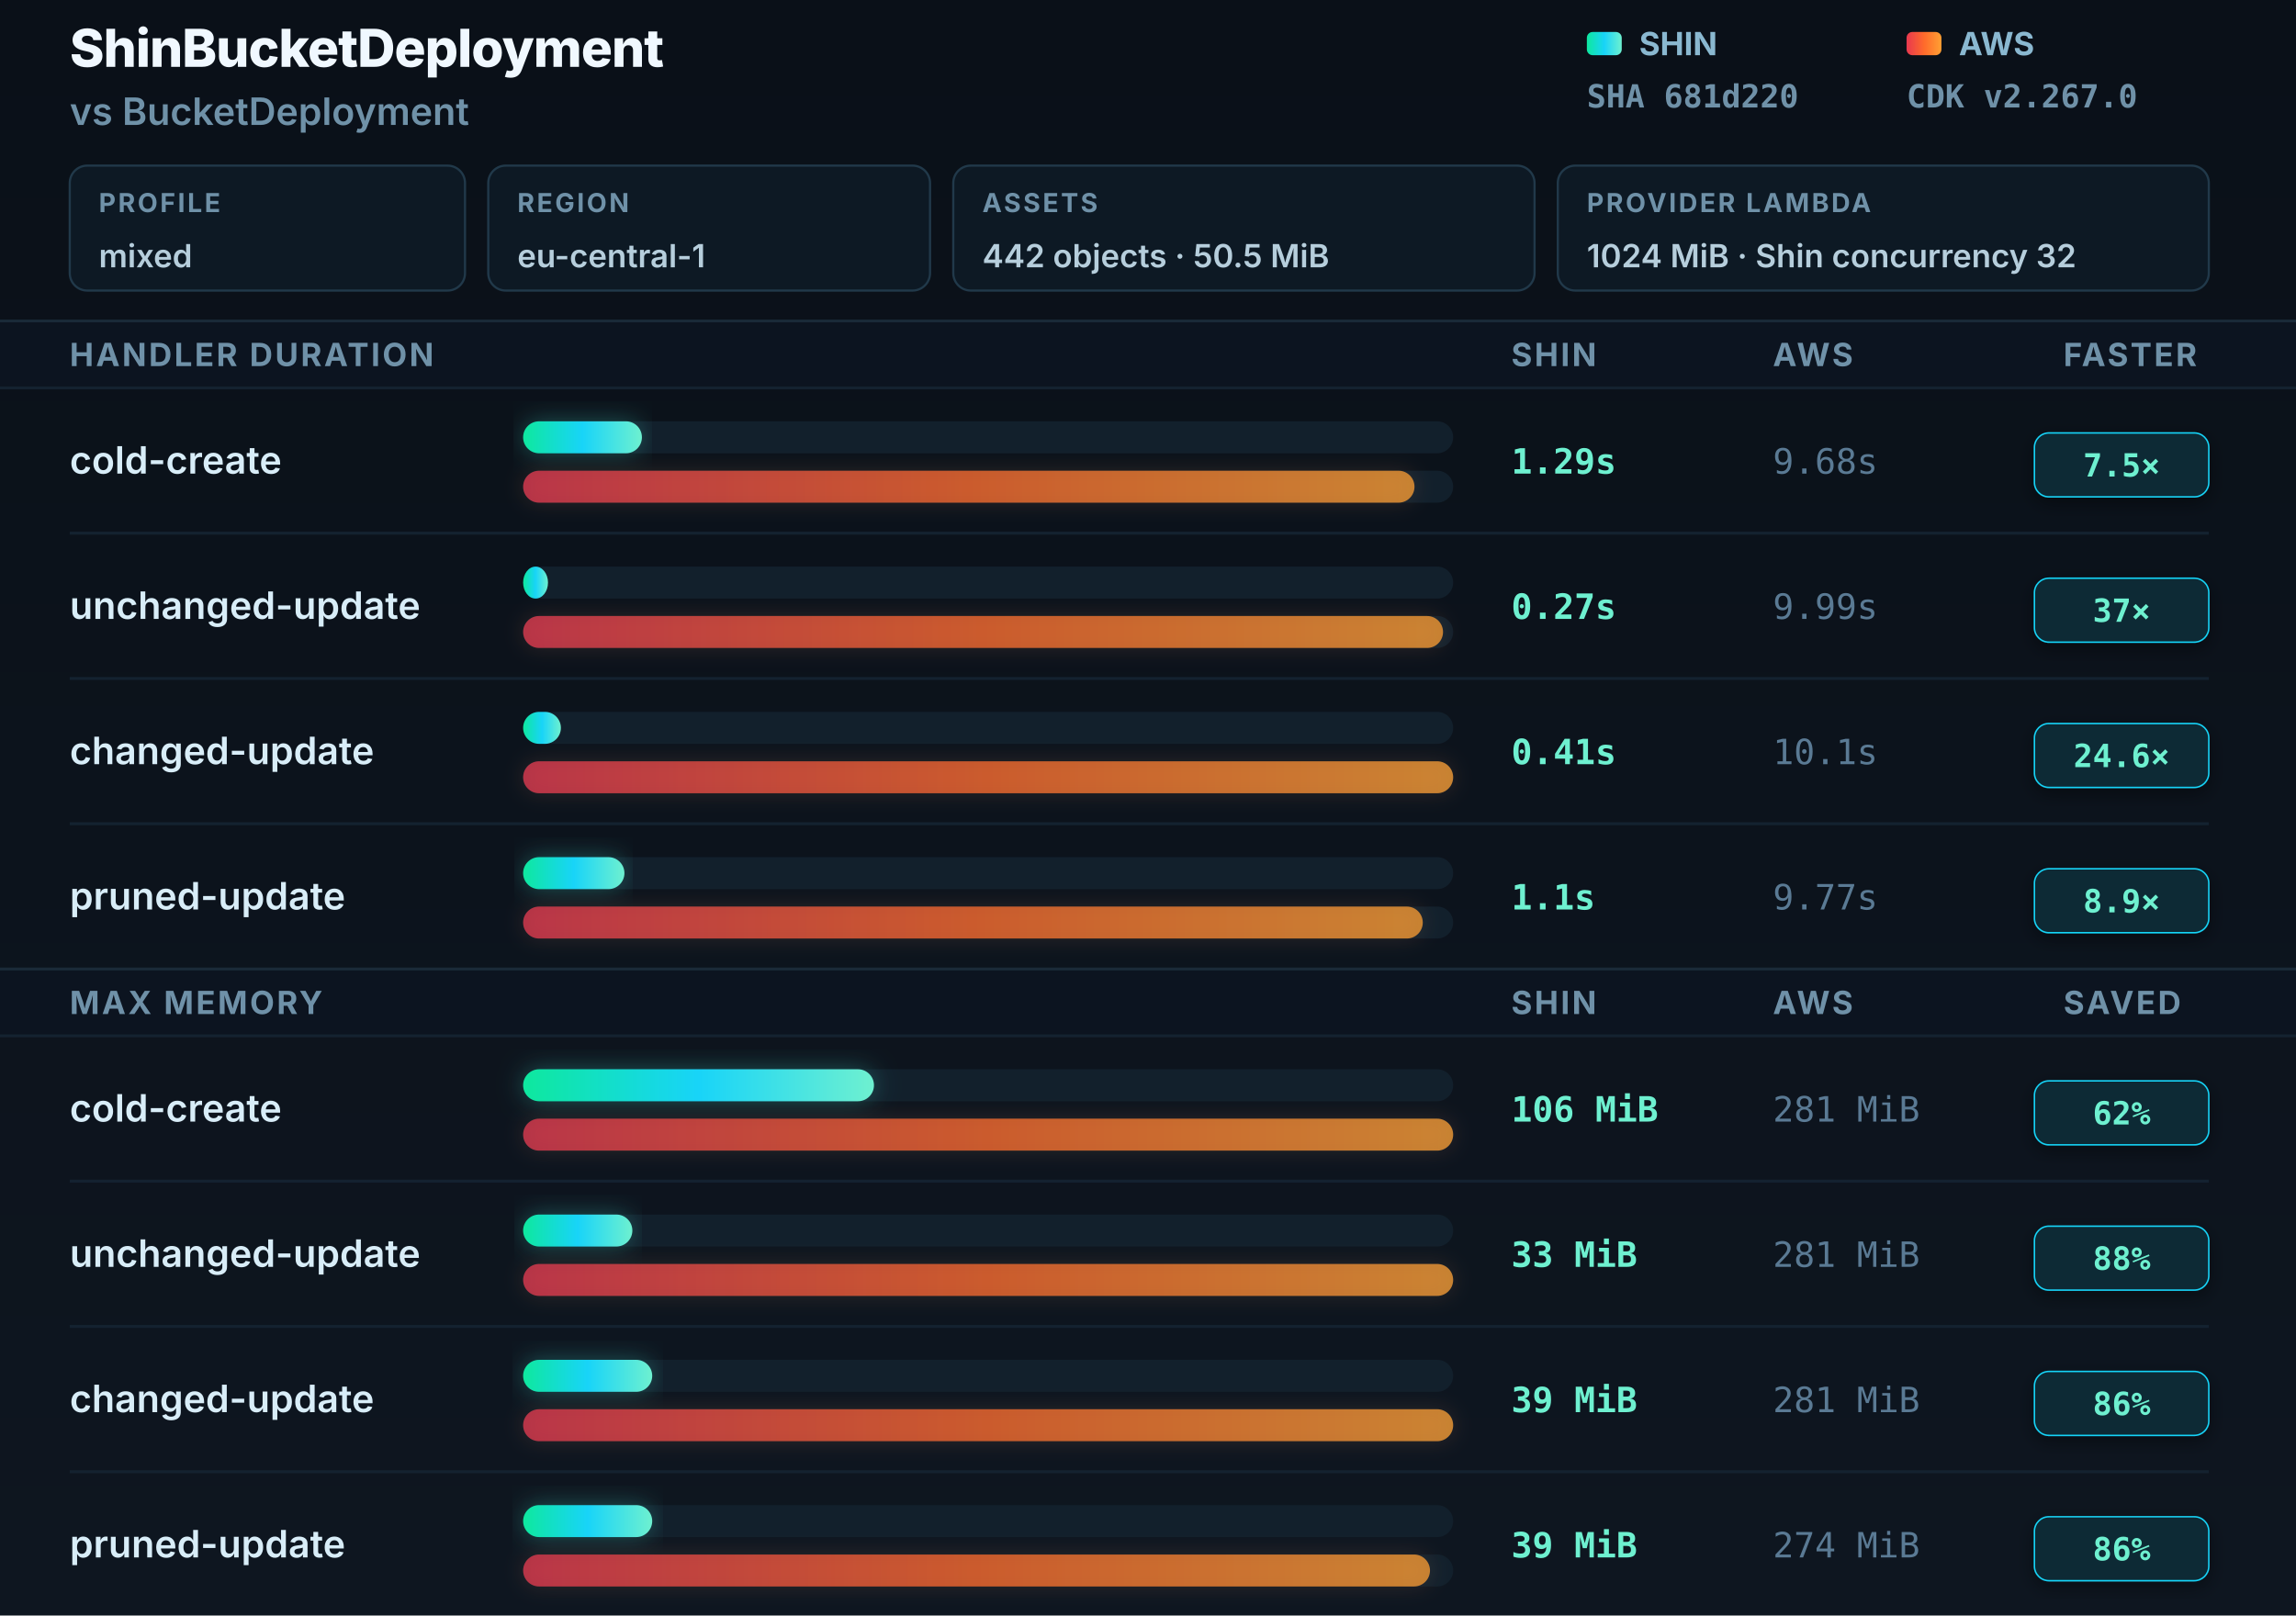
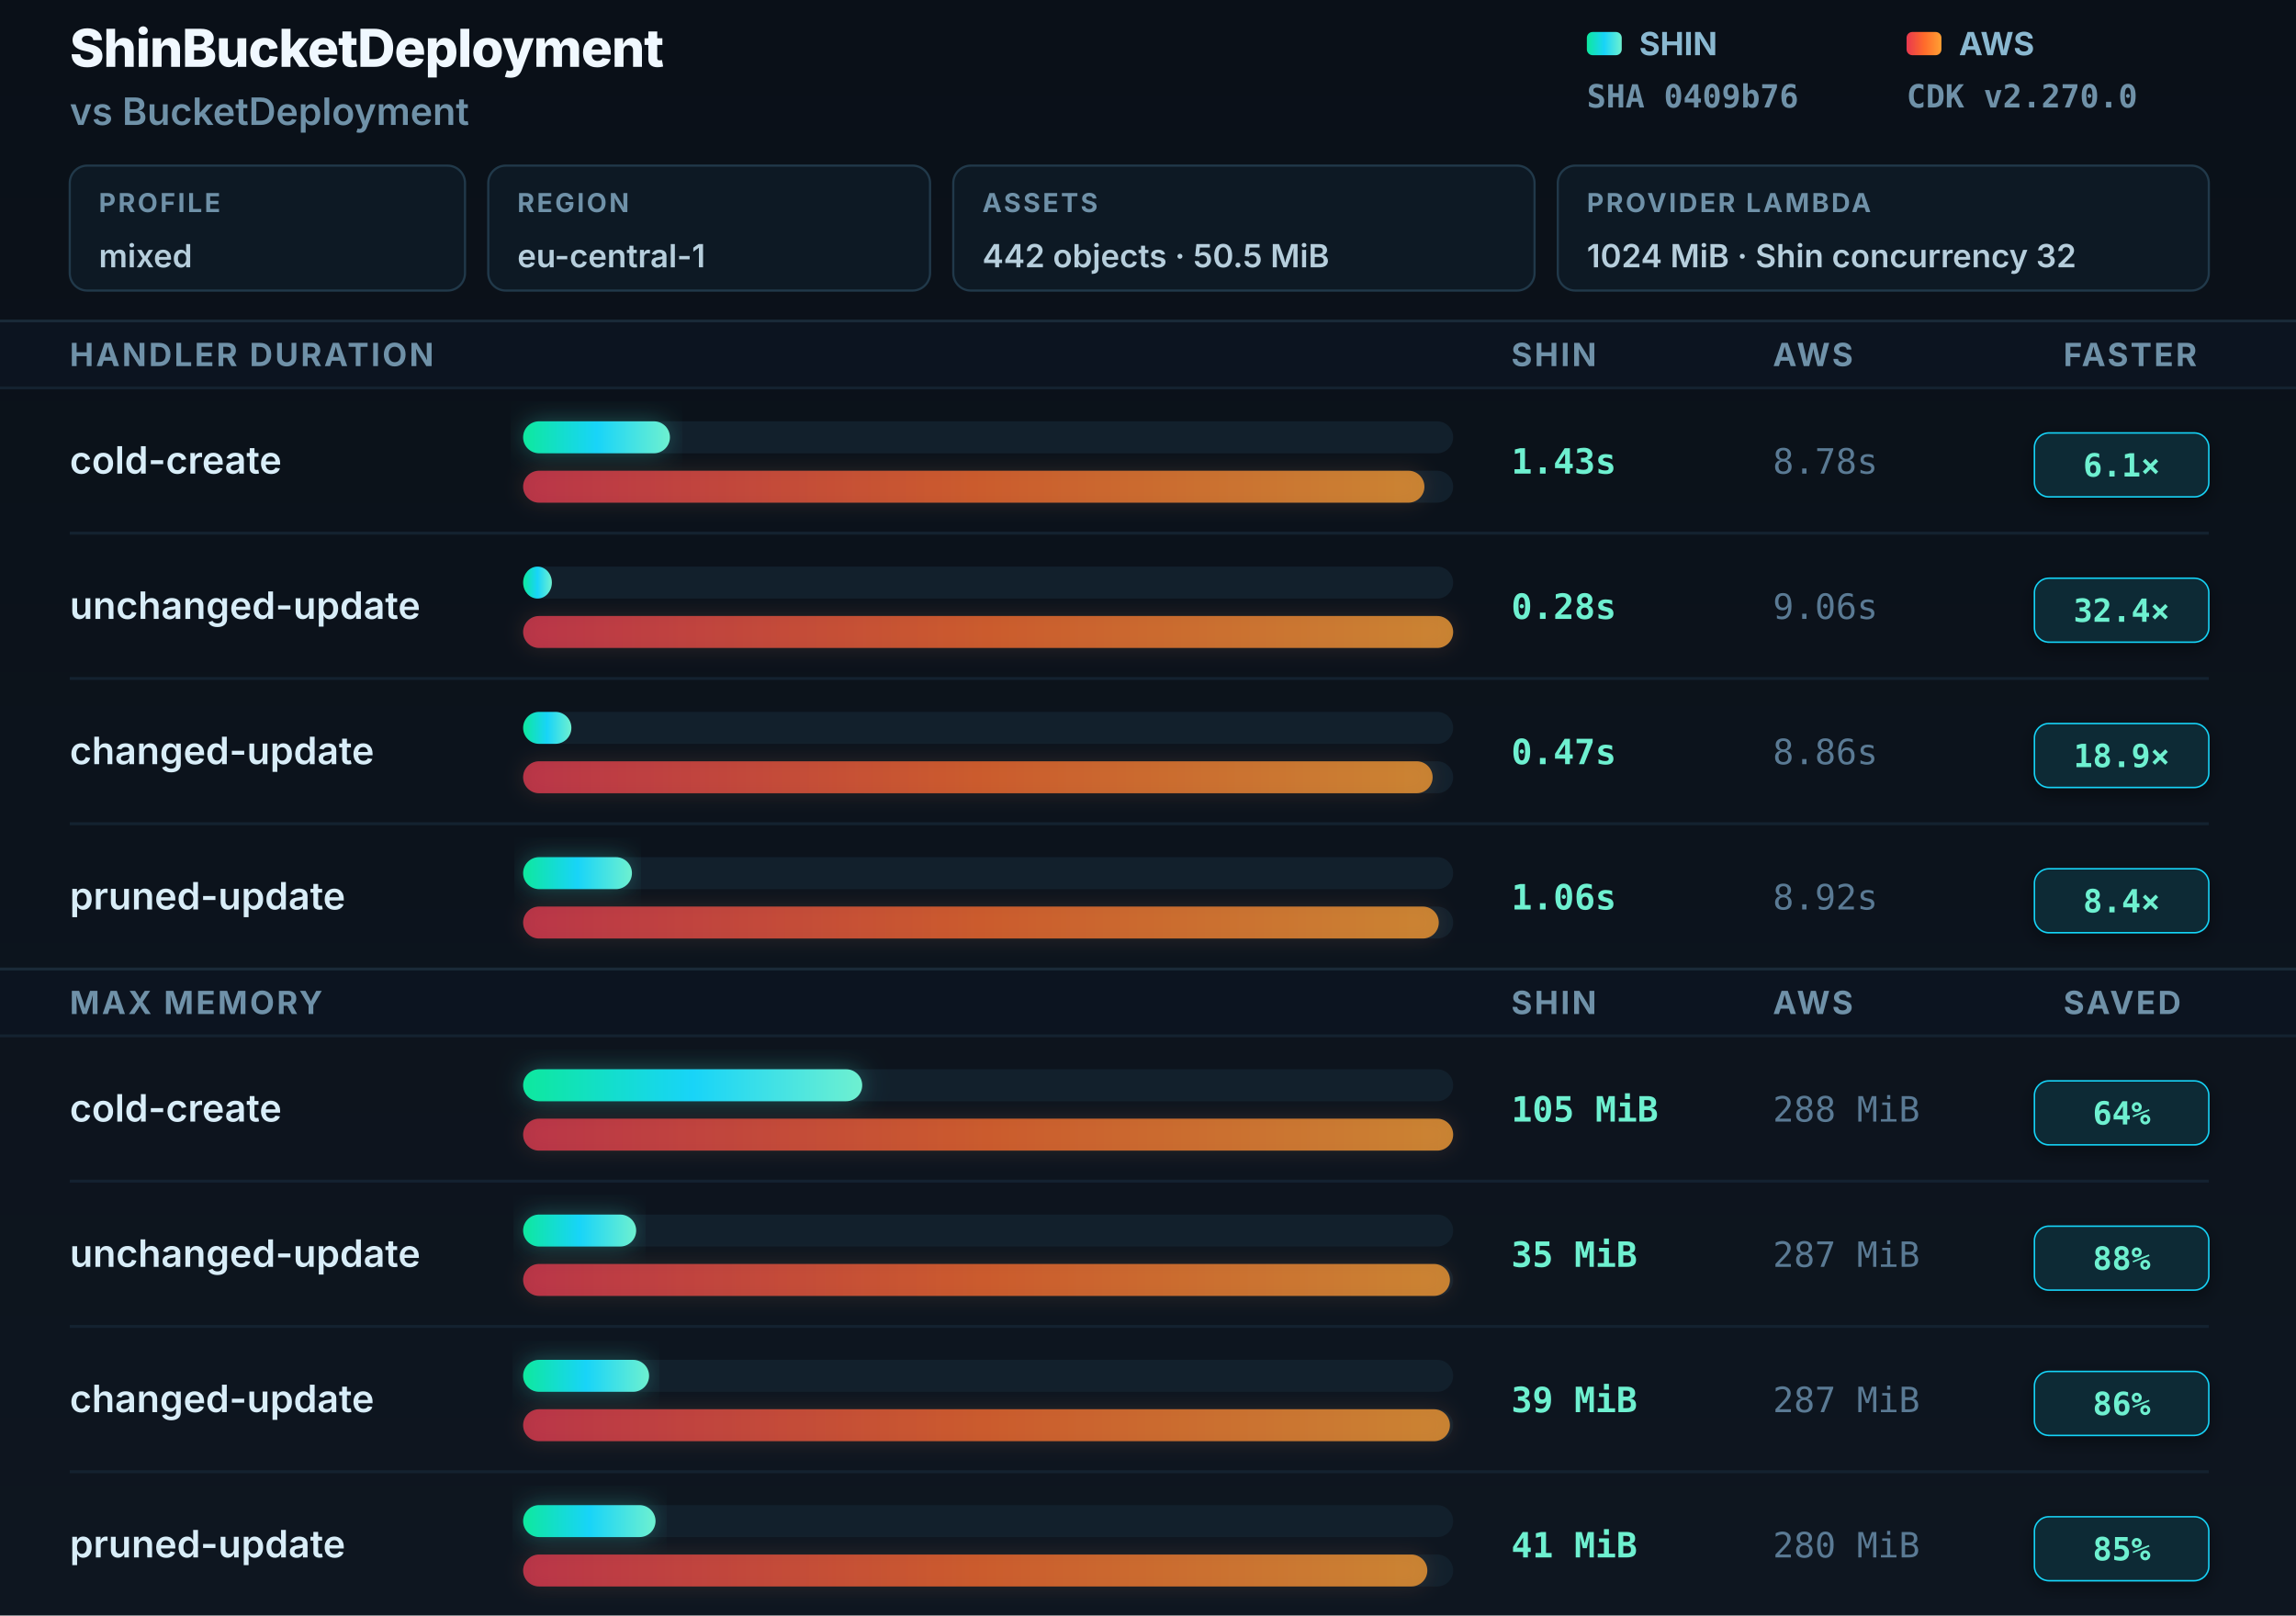
<svg xmlns="http://www.w3.org/2000/svg" width="790" height="556" viewBox="0 0 790 556" role="img" aria-labelledby="title desc">
  <defs>
    <linearGradient id="shin" x1="0" y1="0" x2="1" y2="0">
      <stop offset="0" stop-color="#0ee89e" />
      <stop offset="0.5" stop-color="#18d4f8" />
      <stop offset="1" stop-color="#6ef0d0" />
    </linearGradient>
    <linearGradient id="aws" x1="0" y1="0" x2="1" y2="0">
      <stop offset="0" stop-color="#e8384f" />
      <stop offset="0.5" stop-color="#ff6a2b" />
      <stop offset="1" stop-color="#ffa033" />
    </linearGradient>
    <linearGradient id="bgGrad" x1="0" y1="0" x2="0" y2="1">
      <stop offset="0" stop-color="#0a1018" />
      <stop offset="1" stop-color="#0e1620" />
    </linearGradient>
    <filter id="gS" x="-8%" y="-60%" width="116%" height="220%">
      <feGaussianBlur in="SourceGraphic" stdDeviation="4" />
      <feColorMatrix type="matrix" values="0 0 0 0 0.06 0 0 0 0 0.85 0 0 0 0 0.7 0 0 0 0.6 0" />
    </filter>
    <filter id="gA" x="-8%" y="-60%" width="116%" height="220%">
      <feGaussianBlur in="SourceGraphic" stdDeviation="3.5" />
      <feColorMatrix type="matrix" values="0 0 0 0 0.95 0 0 0 0 0.35 0 0 0 0 0.15 0 0 0 0.4 0" />
    </filter>
    <filter id="badgeShadow" x="-20%" y="-30%" width="140%" height="160%">
      <feDropShadow dx="0" dy="2" stdDeviation="3" flood-color="#000" flood-opacity="0.4" />
    </filter>
  </defs>
  <rect width="790" height="556" fill="url(#bgGrad)" />
  <text x="24" y="23" font-family="Inter, -apple-system, sans-serif" font-size="18" font-weight="800" fill="#f0f8ff" letter-spacing="-0.3">ShinBucketDeployment</text>
  <text x="24" y="43" font-family="Inter, -apple-system, sans-serif" font-size="13" font-weight="600" fill="#6f91a8">vs BucketDeployment</text>
  <rect x="24" y="57" width="136" height="43" rx="6" fill="#0d1924" stroke="#21394a" stroke-width="0.75" />
  <text x="34" y="73" font-family="Inter, -apple-system, sans-serif" font-size="9" font-weight="700" fill="#6f91a8" letter-spacing="0.8">PROFILE</text>
  <text x="34" y="92" font-family="Inter, -apple-system, sans-serif" font-size="11" font-weight="600" fill="#b6cedc">mixed</text>
  <rect x="168" y="57" width="152" height="43" rx="6" fill="#0d1924" stroke="#21394a" stroke-width="0.75" />
  <text x="178" y="73" font-family="Inter, -apple-system, sans-serif" font-size="9" font-weight="700" fill="#6f91a8" letter-spacing="0.8">REGION</text>
  <text x="178" y="92" font-family="Inter, -apple-system, sans-serif" font-size="11" font-weight="600" fill="#b6cedc">eu-central-1</text>
  <rect x="328" y="57" width="200" height="43" rx="6" fill="#0d1924" stroke="#21394a" stroke-width="0.75" />
  <text x="338" y="73" font-family="Inter, -apple-system, sans-serif" font-size="9" font-weight="700" fill="#6f91a8" letter-spacing="0.8">ASSETS</text>
  <text x="338" y="92" font-family="Inter, -apple-system, sans-serif" font-size="11" font-weight="600" fill="#b6cedc">442 objects · 50.5 MiB</text>
  <rect x="536" y="57" width="224" height="43" rx="6" fill="#0d1924" stroke="#21394a" stroke-width="0.75" />
  <text x="546" y="73" font-family="Inter, -apple-system, sans-serif" font-size="9" font-weight="700" fill="#6f91a8" letter-spacing="0.8">PROVIDER LAMBDA</text>
  <text x="546" y="92" font-family="Inter, -apple-system, sans-serif" font-size="11" font-weight="600" fill="#b6cedc">1024 MiB · Shin concurrency 32</text>
  <rect x="546" y="11" width="12" height="8" rx="2" fill="url(#shin)" />
  <text x="564" y="19" font-family="Inter, -apple-system, sans-serif" font-size="11" font-weight="700" fill="#8ab8d0">SHIN</text>
-   <text x="546" y="37" font-family="JetBrains Mono, monospace" font-size="11" font-weight="600" fill="#6f91a8">SHA 681d220</text>
+   <text x="546" y="37" font-family="JetBrains Mono, monospace" font-size="11" font-weight="600" fill="#6f91a8">SHA 0409b76</text>
  <rect x="656" y="11" width="12" height="8" rx="2" fill="url(#aws)" />
  <text x="674" y="19" font-family="Inter, -apple-system, sans-serif" font-size="11" font-weight="700" fill="#8ab8d0">AWS</text>
-   <text x="656" y="37" font-family="JetBrains Mono, monospace" font-size="11" font-weight="600" fill="#6f91a8">CDK v2.267.0</text>
+   <text x="656" y="37" font-family="JetBrains Mono, monospace" font-size="11" font-weight="600" fill="#6f91a8">CDK v2.270.0</text>
  <rect x="0" y="110" width="790" height="1" fill="#1a2a38" />
  <rect y="111" width="790" height="22" fill="#0c1420" />
  <text x="24" y="126" font-family="Inter, -apple-system, sans-serif" font-size="11" font-weight="700" fill="#6f91a8" letter-spacing="0.8">HANDLER DURATION</text>
  <text x="520" y="126" font-family="Inter, -apple-system, sans-serif" font-size="11" font-weight="700" fill="#6f91a8" letter-spacing="0.8">SHIN</text>
  <text x="610" y="126" font-family="Inter, -apple-system, sans-serif" font-size="11" font-weight="700" fill="#6f91a8" letter-spacing="0.8">AWS</text>
  <text x="710" y="126" font-family="Inter, -apple-system, sans-serif" font-size="11" font-weight="700" fill="#6f91a8" letter-spacing="0.8">FASTER</text>
  <rect x="0" y="133" width="790" height="1" fill="#142230" />
  <text x="24" y="163" font-family="Inter, -apple-system, sans-serif" font-size="13" font-weight="600" fill="#d8edf8">cold-create</text>
  <rect x="180" y="145" width="320" height="11" rx="5.5" fill="#12202c" />
-   <rect x="180" y="145" width="40.871" height="11" rx="5.5" fill="url(#shin)" filter="url(#gS)" opacity="0.5" />
-   <rect x="180" y="145" width="40.871" height="11" rx="5.5" fill="url(#shin)" />
+   <rect x="180" y="145" width="50.508" height="11" rx="5.5" fill="url(#shin)" filter="url(#gS)" opacity="0.5" />
+   <rect x="180" y="145" width="50.508" height="11" rx="5.5" fill="url(#shin)" />
  <rect x="180" y="162" width="320" height="11" rx="5.5" fill="#12202c" />
-   <rect x="180" y="162" width="306.693" height="11" rx="5.5" fill="url(#aws)" filter="url(#gA)" opacity="0.35" />
-   <rect x="180" y="162" width="306.693" height="11" rx="5.5" fill="url(#aws)" opacity="0.75" />
-   <text x="520" y="163" font-family="JetBrains Mono, monospace" font-size="12" font-weight="700" fill="#6ef0d0">1.29s</text>
-   <text x="610" y="163" font-family="JetBrains Mono, monospace" font-size="12" font-weight="400" fill="#5a7a94">9.68s</text>
+   <rect x="180" y="162" width="310.11" height="11" rx="5.5" fill="url(#aws)" filter="url(#gA)" opacity="0.35" />
+   <rect x="180" y="162" width="310.11" height="11" rx="5.5" fill="url(#aws)" opacity="0.75" />
+   <text x="520" y="163" font-family="JetBrains Mono, monospace" font-size="12" font-weight="700" fill="#6ef0d0">1.43s</text>
+   <text x="610" y="163" font-family="JetBrains Mono, monospace" font-size="12" font-weight="400" fill="#5a7a94">8.78s</text>
  <rect x="700" y="149" width="60" height="22" rx="5" fill="#082b35" stroke="#18d4f8" stroke-width="0.5" filter="url(#badgeShadow)" />
-   <text x="730" y="164" text-anchor="middle" font-family="JetBrains Mono, monospace" font-size="11" font-weight="800" fill="#6ef0d0">7.5×</text>
+   <text x="730" y="164" text-anchor="middle" font-family="JetBrains Mono, monospace" font-size="11" font-weight="800" fill="#6ef0d0">6.1×</text>
  <rect x="24" y="183" width="736" height="1" fill="#142230" />
  <text x="24" y="213" font-family="Inter, -apple-system, sans-serif" font-size="13" font-weight="600" fill="#d8edf8">unchanged-update</text>
  <rect x="180" y="195" width="320" height="11" rx="5.5" fill="#12202c" />
-   <rect x="180" y="195" width="8.554" height="11" rx="5.5" fill="url(#shin)" />
+   <rect x="180" y="195" width="9.89" height="11" rx="5.5" fill="url(#shin)" />
  <rect x="180" y="212" width="320" height="11" rx="5.5" fill="#12202c" />
-   <rect x="180" y="212" width="316.515" height="11" rx="5.5" fill="url(#aws)" filter="url(#gA)" opacity="0.35" />
-   <rect x="180" y="212" width="316.515" height="11" rx="5.5" fill="url(#aws)" opacity="0.75" />
-   <text x="520" y="213" font-family="JetBrains Mono, monospace" font-size="12" font-weight="700" fill="#6ef0d0">0.27s</text>
-   <text x="610" y="213" font-family="JetBrains Mono, monospace" font-size="12" font-weight="400" fill="#5a7a94">9.99s</text>
+   <rect x="180" y="212" width="320" height="11" rx="5.5" fill="url(#aws)" filter="url(#gA)" opacity="0.35" />
+   <rect x="180" y="212" width="320" height="11" rx="5.5" fill="url(#aws)" opacity="0.75" />
+   <text x="520" y="213" font-family="JetBrains Mono, monospace" font-size="12" font-weight="700" fill="#6ef0d0">0.28s</text>
+   <text x="610" y="213" font-family="JetBrains Mono, monospace" font-size="12" font-weight="400" fill="#5a7a94">9.06s</text>
  <rect x="700" y="199" width="60" height="22" rx="5" fill="#082b35" stroke="#18d4f8" stroke-width="0.5" filter="url(#badgeShadow)" />
-   <text x="730" y="214" text-anchor="middle" font-family="JetBrains Mono, monospace" font-size="11" font-weight="800" fill="#6ef0d0">37×</text>
+   <text x="730" y="214" text-anchor="middle" font-family="JetBrains Mono, monospace" font-size="11" font-weight="800" fill="#6ef0d0">32.4×</text>
  <rect x="24" y="233" width="736" height="1" fill="#142230" />
  <text x="24" y="263" font-family="Inter, -apple-system, sans-serif" font-size="13" font-weight="600" fill="#d8edf8">changed-update</text>
  <rect x="180" y="245" width="320" height="11" rx="5.5" fill="#12202c" />
-   <rect x="180" y="245" width="12.99" height="11" rx="5.5" fill="url(#shin)" />
+   <rect x="180" y="245" width="16.6" height="11" rx="5.5" fill="url(#shin)" />
  <rect x="180" y="262" width="320" height="11" rx="5.5" fill="#12202c" />
-   <rect x="180" y="262" width="320" height="11" rx="5.5" fill="url(#aws)" filter="url(#gA)" opacity="0.35" />
-   <rect x="180" y="262" width="320" height="11" rx="5.5" fill="url(#aws)" opacity="0.75" />
-   <text x="520" y="263" font-family="JetBrains Mono, monospace" font-size="12" font-weight="700" fill="#6ef0d0">0.41s</text>
-   <text x="610" y="263" font-family="JetBrains Mono, monospace" font-size="12" font-weight="400" fill="#5a7a94">10.1s</text>
+   <rect x="180" y="262" width="312.936" height="11" rx="5.5" fill="url(#aws)" filter="url(#gA)" opacity="0.35" />
+   <rect x="180" y="262" width="312.936" height="11" rx="5.5" fill="url(#aws)" opacity="0.75" />
+   <text x="520" y="263" font-family="JetBrains Mono, monospace" font-size="12" font-weight="700" fill="#6ef0d0">0.47s</text>
+   <text x="610" y="263" font-family="JetBrains Mono, monospace" font-size="12" font-weight="400" fill="#5a7a94">8.86s</text>
  <rect x="700" y="249" width="60" height="22" rx="5" fill="#082b35" stroke="#18d4f8" stroke-width="0.5" filter="url(#badgeShadow)" />
-   <text x="730" y="264" text-anchor="middle" font-family="JetBrains Mono, monospace" font-size="11" font-weight="800" fill="#6ef0d0">24.6×</text>
+   <text x="730" y="264" text-anchor="middle" font-family="JetBrains Mono, monospace" font-size="11" font-weight="800" fill="#6ef0d0">18.9×</text>
  <rect x="24" y="283" width="736" height="1" fill="#142230" />
  <text x="24" y="313" font-family="Inter, -apple-system, sans-serif" font-size="13" font-weight="600" fill="#d8edf8">pruned-update</text>
  <rect x="180" y="295" width="320" height="11" rx="5.5" fill="#12202c" />
-   <rect x="180" y="295" width="34.851" height="11" rx="5.5" fill="url(#shin)" filter="url(#gS)" opacity="0.5" />
-   <rect x="180" y="295" width="34.851" height="11" rx="5.5" fill="url(#shin)" />
+   <rect x="180" y="295" width="37.439" height="11" rx="5.5" fill="url(#shin)" filter="url(#gS)" opacity="0.5" />
+   <rect x="180" y="295" width="37.439" height="11" rx="5.5" fill="url(#shin)" />
  <rect x="180" y="312" width="320" height="11" rx="5.5" fill="#12202c" />
-   <rect x="180" y="312" width="309.545" height="11" rx="5.5" fill="url(#aws)" filter="url(#gA)" opacity="0.35" />
-   <rect x="180" y="312" width="309.545" height="11" rx="5.5" fill="url(#aws)" opacity="0.75" />
-   <text x="520" y="313" font-family="JetBrains Mono, monospace" font-size="12" font-weight="700" fill="#6ef0d0">1.1s</text>
-   <text x="610" y="313" font-family="JetBrains Mono, monospace" font-size="12" font-weight="400" fill="#5a7a94">9.77s</text>
+   <rect x="180" y="312" width="315.055" height="11" rx="5.5" fill="url(#aws)" filter="url(#gA)" opacity="0.35" />
+   <rect x="180" y="312" width="315.055" height="11" rx="5.5" fill="url(#aws)" opacity="0.75" />
+   <text x="520" y="313" font-family="JetBrains Mono, monospace" font-size="12" font-weight="700" fill="#6ef0d0">1.06s</text>
+   <text x="610" y="313" font-family="JetBrains Mono, monospace" font-size="12" font-weight="400" fill="#5a7a94">8.92s</text>
  <rect x="700" y="299" width="60" height="22" rx="5" fill="#082b35" stroke="#18d4f8" stroke-width="0.5" filter="url(#badgeShadow)" />
-   <text x="730" y="314" text-anchor="middle" font-family="JetBrains Mono, monospace" font-size="11" font-weight="800" fill="#6ef0d0">8.9×</text>
+   <text x="730" y="314" text-anchor="middle" font-family="JetBrains Mono, monospace" font-size="11" font-weight="800" fill="#6ef0d0">8.4×</text>
  <rect x="0" y="333" width="790" height="1" fill="#1a2a38" />
  <rect y="334" width="790" height="22" fill="#0c1420" />
  <text x="24" y="349" font-family="Inter, -apple-system, sans-serif" font-size="11" font-weight="700" fill="#6f91a8" letter-spacing="0.8">MAX MEMORY</text>
  <text x="520" y="349" font-family="Inter, -apple-system, sans-serif" font-size="11" font-weight="700" fill="#6f91a8" letter-spacing="0.8">SHIN</text>
  <text x="610" y="349" font-family="Inter, -apple-system, sans-serif" font-size="11" font-weight="700" fill="#6f91a8" letter-spacing="0.8">AWS</text>
  <text x="710" y="349" font-family="Inter, -apple-system, sans-serif" font-size="11" font-weight="700" fill="#6f91a8" letter-spacing="0.8">SAVED</text>
  <rect x="0" y="356" width="790" height="1" fill="#142230" />
  <text x="24" y="386" font-family="Inter, -apple-system, sans-serif" font-size="13" font-weight="600" fill="#d8edf8">cold-create</text>
  <rect x="180" y="368" width="320" height="11" rx="5.5" fill="#12202c" />
-   <rect x="180" y="368" width="120.712" height="11" rx="5.5" fill="url(#shin)" filter="url(#gS)" opacity="0.5" />
-   <rect x="180" y="368" width="120.712" height="11" rx="5.5" fill="url(#shin)" />
+   <rect x="180" y="368" width="116.667" height="11" rx="5.5" fill="url(#shin)" filter="url(#gS)" opacity="0.5" />
+   <rect x="180" y="368" width="116.667" height="11" rx="5.5" fill="url(#shin)" />
  <rect x="180" y="385" width="320" height="11" rx="5.5" fill="#12202c" />
  <rect x="180" y="385" width="320" height="11" rx="5.5" fill="url(#aws)" filter="url(#gA)" opacity="0.35" />
  <rect x="180" y="385" width="320" height="11" rx="5.5" fill="url(#aws)" opacity="0.75" />
-   <text x="520" y="386" font-family="JetBrains Mono, monospace" font-size="12" font-weight="700" fill="#6ef0d0">106 MiB</text>
-   <text x="610" y="386" font-family="JetBrains Mono, monospace" font-size="12" font-weight="400" fill="#5a7a94">281 MiB</text>
+   <text x="520" y="386" font-family="JetBrains Mono, monospace" font-size="12" font-weight="700" fill="#6ef0d0">105 MiB</text>
+   <text x="610" y="386" font-family="JetBrains Mono, monospace" font-size="12" font-weight="400" fill="#5a7a94">288 MiB</text>
  <rect x="700" y="372" width="60" height="22" rx="5" fill="#082b35" stroke="#18d4f8" stroke-width="0.5" filter="url(#badgeShadow)" />
-   <text x="730" y="387" text-anchor="middle" font-family="JetBrains Mono, monospace" font-size="11" font-weight="800" fill="#6ef0d0">62%</text>
+   <text x="730" y="387" text-anchor="middle" font-family="JetBrains Mono, monospace" font-size="11" font-weight="800" fill="#6ef0d0">64%</text>
  <rect x="24" y="406" width="736" height="1" fill="#142230" />
  <text x="24" y="436" font-family="Inter, -apple-system, sans-serif" font-size="13" font-weight="600" fill="#d8edf8">unchanged-update</text>
  <rect x="180" y="418" width="320" height="11" rx="5.5" fill="#12202c" />
-   <rect x="180" y="418" width="37.58" height="11" rx="5.5" fill="url(#shin)" filter="url(#gS)" opacity="0.5" />
-   <rect x="180" y="418" width="37.58" height="11" rx="5.5" fill="url(#shin)" />
+   <rect x="180" y="418" width="38.889" height="11" rx="5.5" fill="url(#shin)" filter="url(#gS)" opacity="0.5" />
+   <rect x="180" y="418" width="38.889" height="11" rx="5.5" fill="url(#shin)" />
  <rect x="180" y="435" width="320" height="11" rx="5.5" fill="#12202c" />
-   <rect x="180" y="435" width="320" height="11" rx="5.5" fill="url(#aws)" filter="url(#gA)" opacity="0.35" />
-   <rect x="180" y="435" width="320" height="11" rx="5.5" fill="url(#aws)" opacity="0.75" />
-   <text x="520" y="436" font-family="JetBrains Mono, monospace" font-size="12" font-weight="700" fill="#6ef0d0">33 MiB</text>
-   <text x="610" y="436" font-family="JetBrains Mono, monospace" font-size="12" font-weight="400" fill="#5a7a94">281 MiB</text>
+   <rect x="180" y="435" width="318.889" height="11" rx="5.5" fill="url(#aws)" filter="url(#gA)" opacity="0.35" />
+   <rect x="180" y="435" width="318.889" height="11" rx="5.5" fill="url(#aws)" opacity="0.75" />
+   <text x="520" y="436" font-family="JetBrains Mono, monospace" font-size="12" font-weight="700" fill="#6ef0d0">35 MiB</text>
+   <text x="610" y="436" font-family="JetBrains Mono, monospace" font-size="12" font-weight="400" fill="#5a7a94">287 MiB</text>
  <rect x="700" y="422" width="60" height="22" rx="5" fill="#082b35" stroke="#18d4f8" stroke-width="0.5" filter="url(#badgeShadow)" />
  <text x="730" y="437" text-anchor="middle" font-family="JetBrains Mono, monospace" font-size="11" font-weight="800" fill="#6ef0d0">88%</text>
  <rect x="24" y="456" width="736" height="1" fill="#142230" />
  <text x="24" y="486" font-family="Inter, -apple-system, sans-serif" font-size="13" font-weight="600" fill="#d8edf8">changed-update</text>
  <rect x="180" y="468" width="320" height="11" rx="5.5" fill="#12202c" />
-   <rect x="180" y="468" width="44.413" height="11" rx="5.5" fill="url(#shin)" filter="url(#gS)" opacity="0.5" />
-   <rect x="180" y="468" width="44.413" height="11" rx="5.5" fill="url(#shin)" />
+   <rect x="180" y="468" width="43.333" height="11" rx="5.5" fill="url(#shin)" filter="url(#gS)" opacity="0.5" />
+   <rect x="180" y="468" width="43.333" height="11" rx="5.5" fill="url(#shin)" />
  <rect x="180" y="485" width="320" height="11" rx="5.5" fill="#12202c" />
-   <rect x="180" y="485" width="320" height="11" rx="5.5" fill="url(#aws)" filter="url(#gA)" opacity="0.35" />
-   <rect x="180" y="485" width="320" height="11" rx="5.5" fill="url(#aws)" opacity="0.75" />
+   <rect x="180" y="485" width="318.889" height="11" rx="5.5" fill="url(#aws)" filter="url(#gA)" opacity="0.35" />
+   <rect x="180" y="485" width="318.889" height="11" rx="5.5" fill="url(#aws)" opacity="0.75" />
  <text x="520" y="486" font-family="JetBrains Mono, monospace" font-size="12" font-weight="700" fill="#6ef0d0">39 MiB</text>
-   <text x="610" y="486" font-family="JetBrains Mono, monospace" font-size="12" font-weight="400" fill="#5a7a94">281 MiB</text>
+   <text x="610" y="486" font-family="JetBrains Mono, monospace" font-size="12" font-weight="400" fill="#5a7a94">287 MiB</text>
  <rect x="700" y="472" width="60" height="22" rx="5" fill="#082b35" stroke="#18d4f8" stroke-width="0.5" filter="url(#badgeShadow)" />
  <text x="730" y="487" text-anchor="middle" font-family="JetBrains Mono, monospace" font-size="11" font-weight="800" fill="#6ef0d0">86%</text>
  <rect x="24" y="506" width="736" height="1" fill="#142230" />
  <text x="24" y="536" font-family="Inter, -apple-system, sans-serif" font-size="13" font-weight="600" fill="#d8edf8">pruned-update</text>
  <rect x="180" y="518" width="320" height="11" rx="5.5" fill="#12202c" />
-   <rect x="180" y="518" width="44.413" height="11" rx="5.5" fill="url(#shin)" filter="url(#gS)" opacity="0.5" />
-   <rect x="180" y="518" width="44.413" height="11" rx="5.5" fill="url(#shin)" />
+   <rect x="180" y="518" width="45.556" height="11" rx="5.5" fill="url(#shin)" filter="url(#gS)" opacity="0.5" />
+   <rect x="180" y="518" width="45.556" height="11" rx="5.5" fill="url(#shin)" />
  <rect x="180" y="535" width="320" height="11" rx="5.5" fill="#12202c" />
-   <rect x="180" y="535" width="312.028" height="11" rx="5.5" fill="url(#aws)" filter="url(#gA)" opacity="0.35" />
-   <rect x="180" y="535" width="312.028" height="11" rx="5.5" fill="url(#aws)" opacity="0.75" />
-   <text x="520" y="536" font-family="JetBrains Mono, monospace" font-size="12" font-weight="700" fill="#6ef0d0">39 MiB</text>
-   <text x="610" y="536" font-family="JetBrains Mono, monospace" font-size="12" font-weight="400" fill="#5a7a94">274 MiB</text>
+   <rect x="180" y="535" width="311.111" height="11" rx="5.5" fill="url(#aws)" filter="url(#gA)" opacity="0.35" />
+   <rect x="180" y="535" width="311.111" height="11" rx="5.5" fill="url(#aws)" opacity="0.75" />
+   <text x="520" y="536" font-family="JetBrains Mono, monospace" font-size="12" font-weight="700" fill="#6ef0d0">41 MiB</text>
+   <text x="610" y="536" font-family="JetBrains Mono, monospace" font-size="12" font-weight="400" fill="#5a7a94">280 MiB</text>
  <rect x="700" y="522" width="60" height="22" rx="5" fill="#082b35" stroke="#18d4f8" stroke-width="0.5" filter="url(#badgeShadow)" />
-   <text x="730" y="537" text-anchor="middle" font-family="JetBrains Mono, monospace" font-size="11" font-weight="800" fill="#6ef0d0">86%</text>
+   <text x="730" y="537" text-anchor="middle" font-family="JetBrains Mono, monospace" font-size="11" font-weight="800" fill="#6ef0d0">85%</text>
</svg>
